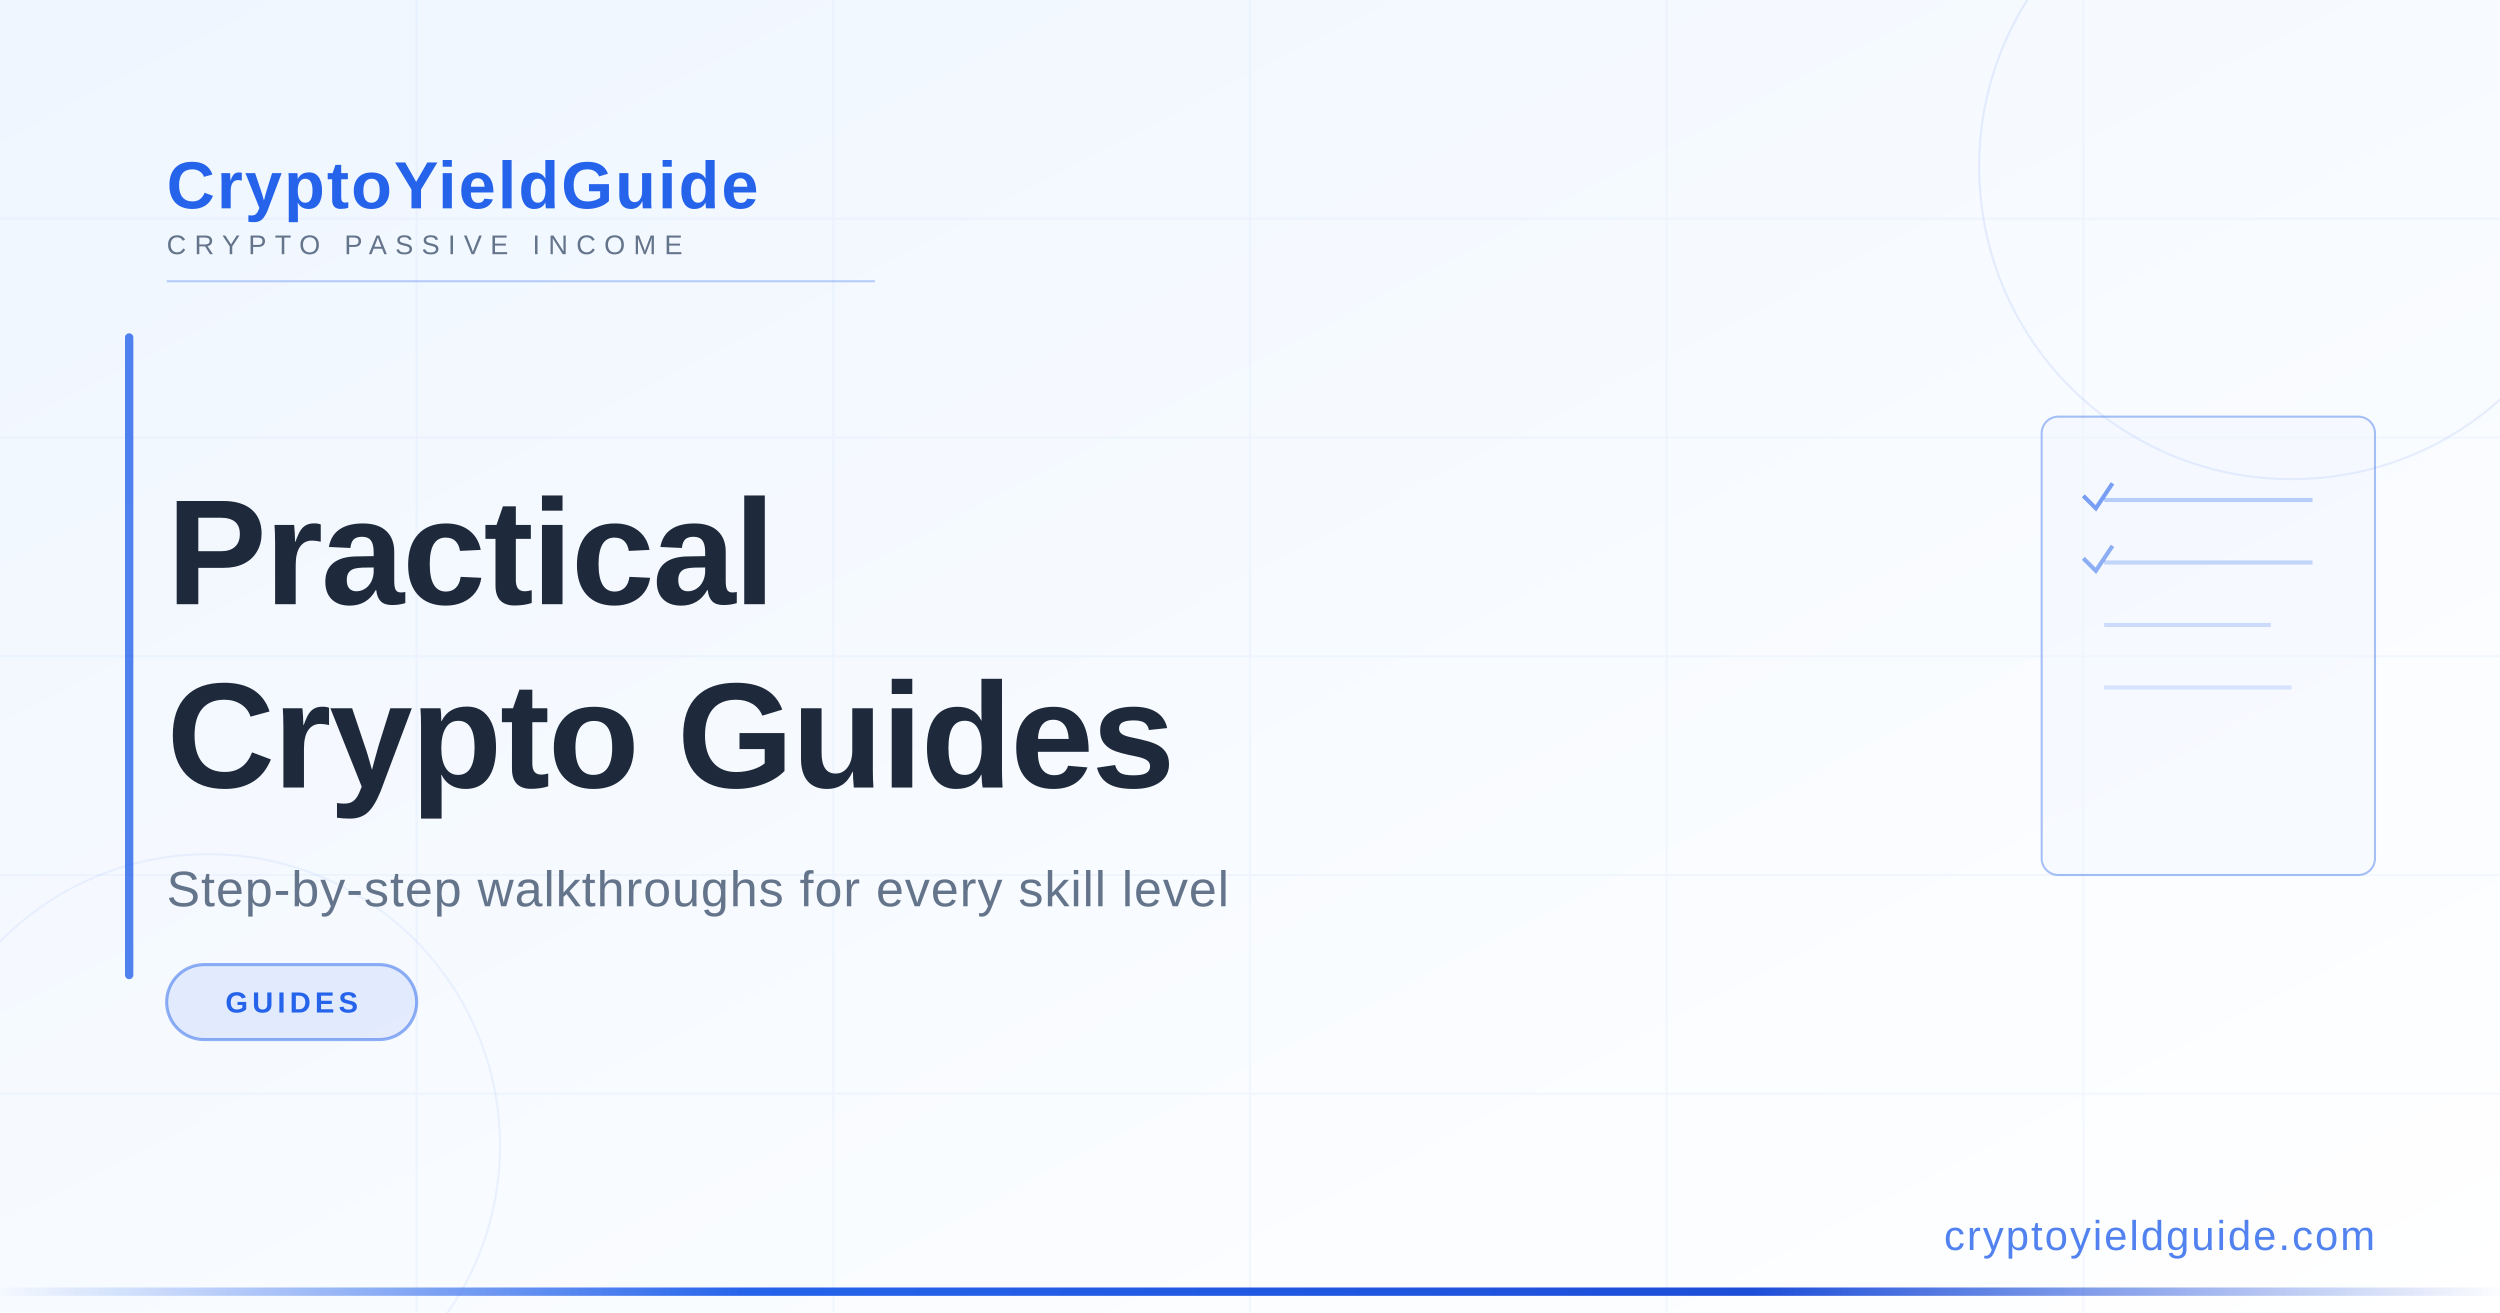
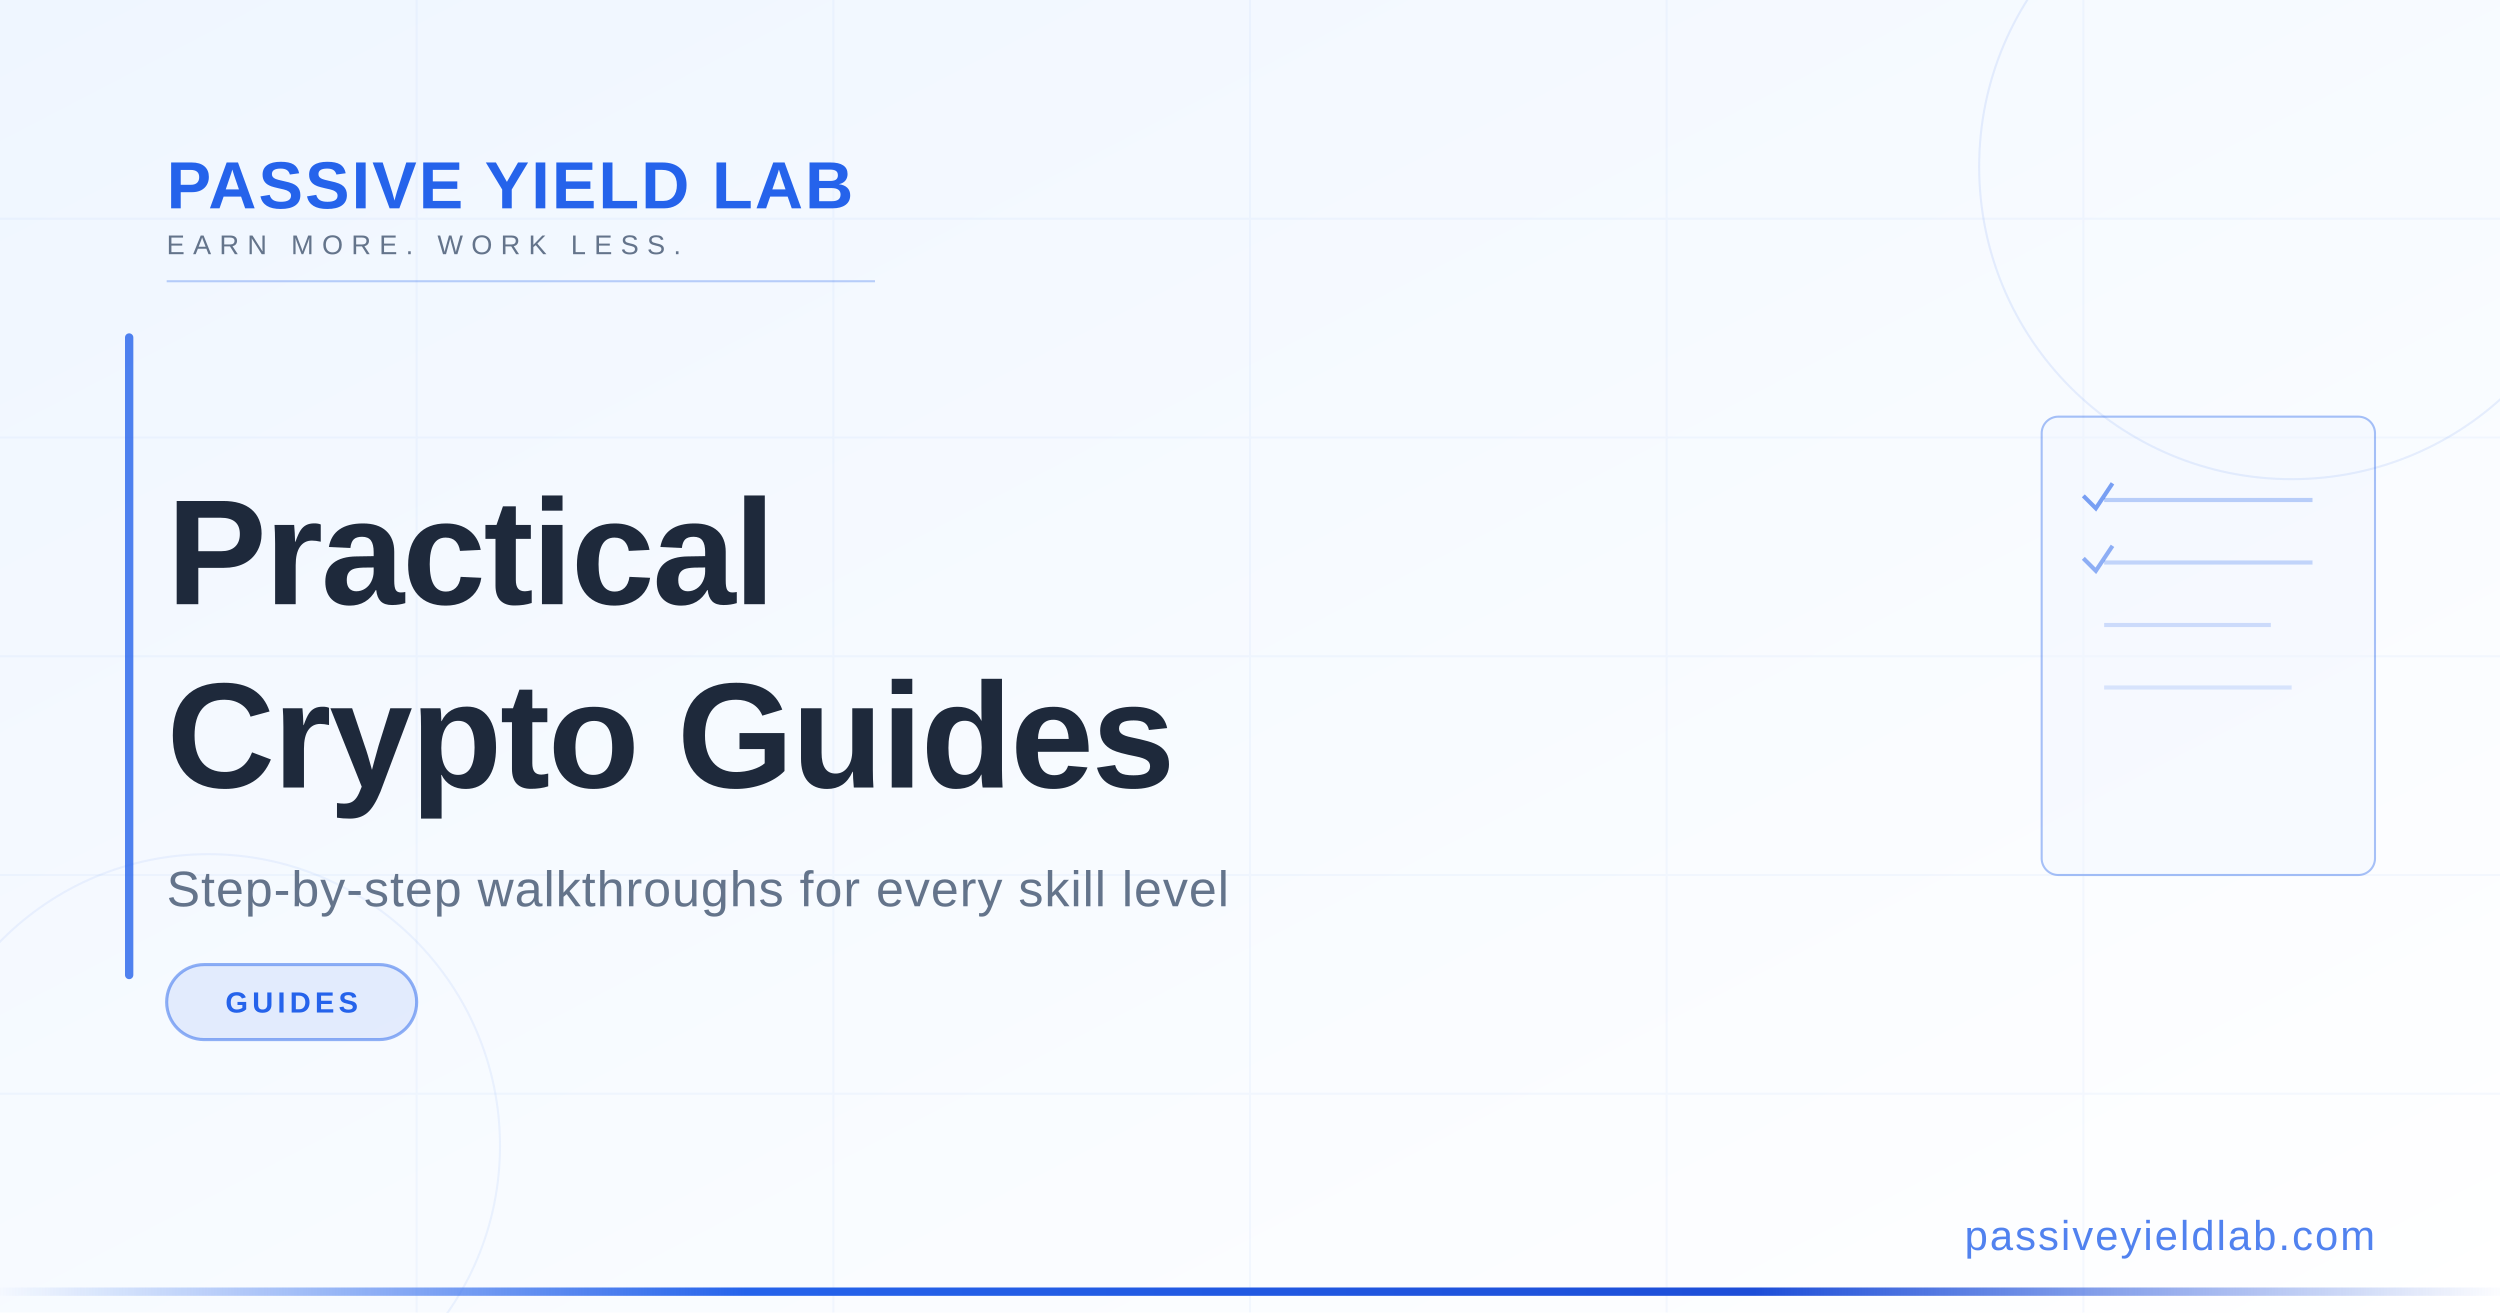
<svg xmlns="http://www.w3.org/2000/svg" width="1200" height="630" viewBox="0 0 1200 630">
  <defs>
    <linearGradient id="bgGrad" x1="0%" y1="0%" x2="100%" y2="100%">
      <stop offset="0%" style="stop-color:#EFF6FF;stop-opacity:1" />
      <stop offset="100%" style="stop-color:#FFFFFF;stop-opacity:1" />
    </linearGradient>
    <linearGradient id="bottomLine" x1="0%" y1="0%" x2="100%" y2="0%">
      <stop offset="0%" style="stop-color:#2563EB;stop-opacity:0" />
      <stop offset="30%" style="stop-color:#2563EB;stop-opacity:1" />
      <stop offset="70%" style="stop-color:#1D4ED8;stop-opacity:1" />
      <stop offset="100%" style="stop-color:#1D4ED8;stop-opacity:0" />
    </linearGradient>
  </defs>
  <rect width="1200" height="630" fill="url(#bgGrad)" />
  <g opacity="0.04" stroke="#2563EB" stroke-width="1">
    <line x1="0" y1="105" x2="1200" y2="105" />
    <line x1="0" y1="210" x2="1200" y2="210" />
    <line x1="0" y1="315" x2="1200" y2="315" />
    <line x1="0" y1="420" x2="1200" y2="420" />
    <line x1="0" y1="525" x2="1200" y2="525" />
    <line x1="200" y1="0" x2="200" y2="630" />
    <line x1="400" y1="0" x2="400" y2="630" />
    <line x1="600" y1="0" x2="600" y2="630" />
    <line x1="800" y1="0" x2="800" y2="630" />
    <line x1="1000" y1="0" x2="1000" y2="630" />
  </g>
  <rect x="980" y="200" width="160" height="220" rx="8" fill="#EFF6FF" stroke="#2563EB" stroke-width="1" opacity="0.4" />
  <line x1="1010" y1="240" x2="1110" y2="240" stroke="#2563EB" stroke-width="2" opacity="0.3" />
  <line x1="1010" y1="270" x2="1110" y2="270" stroke="#2563EB" stroke-width="2" opacity="0.25" />
  <line x1="1010" y1="300" x2="1090" y2="300" stroke="#2563EB" stroke-width="2" opacity="0.2" />
  <line x1="1010" y1="330" x2="1100" y2="330" stroke="#2563EB" stroke-width="2" opacity="0.15" />
  <polyline points="1000,238 1006,244 1014,232" fill="none" stroke="#2563EB" stroke-width="2" opacity="0.6" />
  <polyline points="1000,268 1006,274 1014,262" fill="none" stroke="#2563EB" stroke-width="2" opacity="0.5" />
  <circle cx="1100" cy="80" r="150" fill="none" stroke="#2563EB" stroke-width="1" opacity="0.1" />
  <circle cx="100" cy="550" r="140" fill="none" stroke="#2563EB" stroke-width="1" opacity="0.07" />
  <rect x="60" y="160" width="4" height="310" rx="2" fill="#2563EB" opacity="0.8" />
-   <text x="80" y="100" font-family="'Arial Black', Arial, sans-serif" font-size="32" font-weight="900" fill="#2563EB" letter-spacing="1">CryptoYieldGuide</text>
-   <text x="80" y="122" font-family="Arial, sans-serif" font-size="13" fill="#64748B" letter-spacing="4">CRYPTO PASSIVE INCOME</text>
+   <text x="80" y="100" font-family="'Arial Black', Arial, sans-serif" font-size="32" font-weight="900" fill="#2563EB" letter-spacing="1">PASSIVE YIELD LAB</text>
+   <text x="80" y="122" font-family="Arial, sans-serif" font-size="13" fill="#64748B" letter-spacing="4">EARN MORE. WORK LESS.</text>
  <line x1="80" y1="135" x2="420" y2="135" stroke="#2563EB" stroke-width="1" opacity="0.3" />
  <text x="80" y="290" font-family="'Arial Black', Arial, sans-serif" font-size="72" font-weight="900" fill="#1E293B" letter-spacing="-1">Practical</text>
  <text x="80" y="378" font-family="'Arial Black', Arial, sans-serif" font-size="72" font-weight="900" fill="#1E293B" letter-spacing="-1">Crypto Guides</text>
  <text x="80" y="435" font-family="Arial, sans-serif" font-size="24" fill="#64748B" letter-spacing="0.5">Step-by-step walkthroughs for every skill level</text>
  <rect x="80" y="463" width="120" height="36" rx="18" fill="#2563EB" opacity="0.1" />
  <rect x="80" y="463" width="120" height="36" rx="18" fill="none" stroke="#2563EB" stroke-width="1.5" opacity="0.5" />
  <text x="140" y="486" font-family="Arial, sans-serif" font-size="14" fill="#2563EB" text-anchor="middle" letter-spacing="2" font-weight="700">GUIDES</text>
-   <text x="1140" y="600" font-family="Arial, sans-serif" font-size="20" fill="#2563EB" text-anchor="end" opacity="0.8" letter-spacing="1">cryptoyieldguide.com</text>
+   <text x="1140" y="600" font-family="Arial, sans-serif" font-size="20" fill="#2563EB" text-anchor="end" opacity="0.8" letter-spacing="1">passiveyieldlab.com</text>
  <rect x="0" y="618" width="1200" height="4" fill="url(#bottomLine)" />
</svg>
